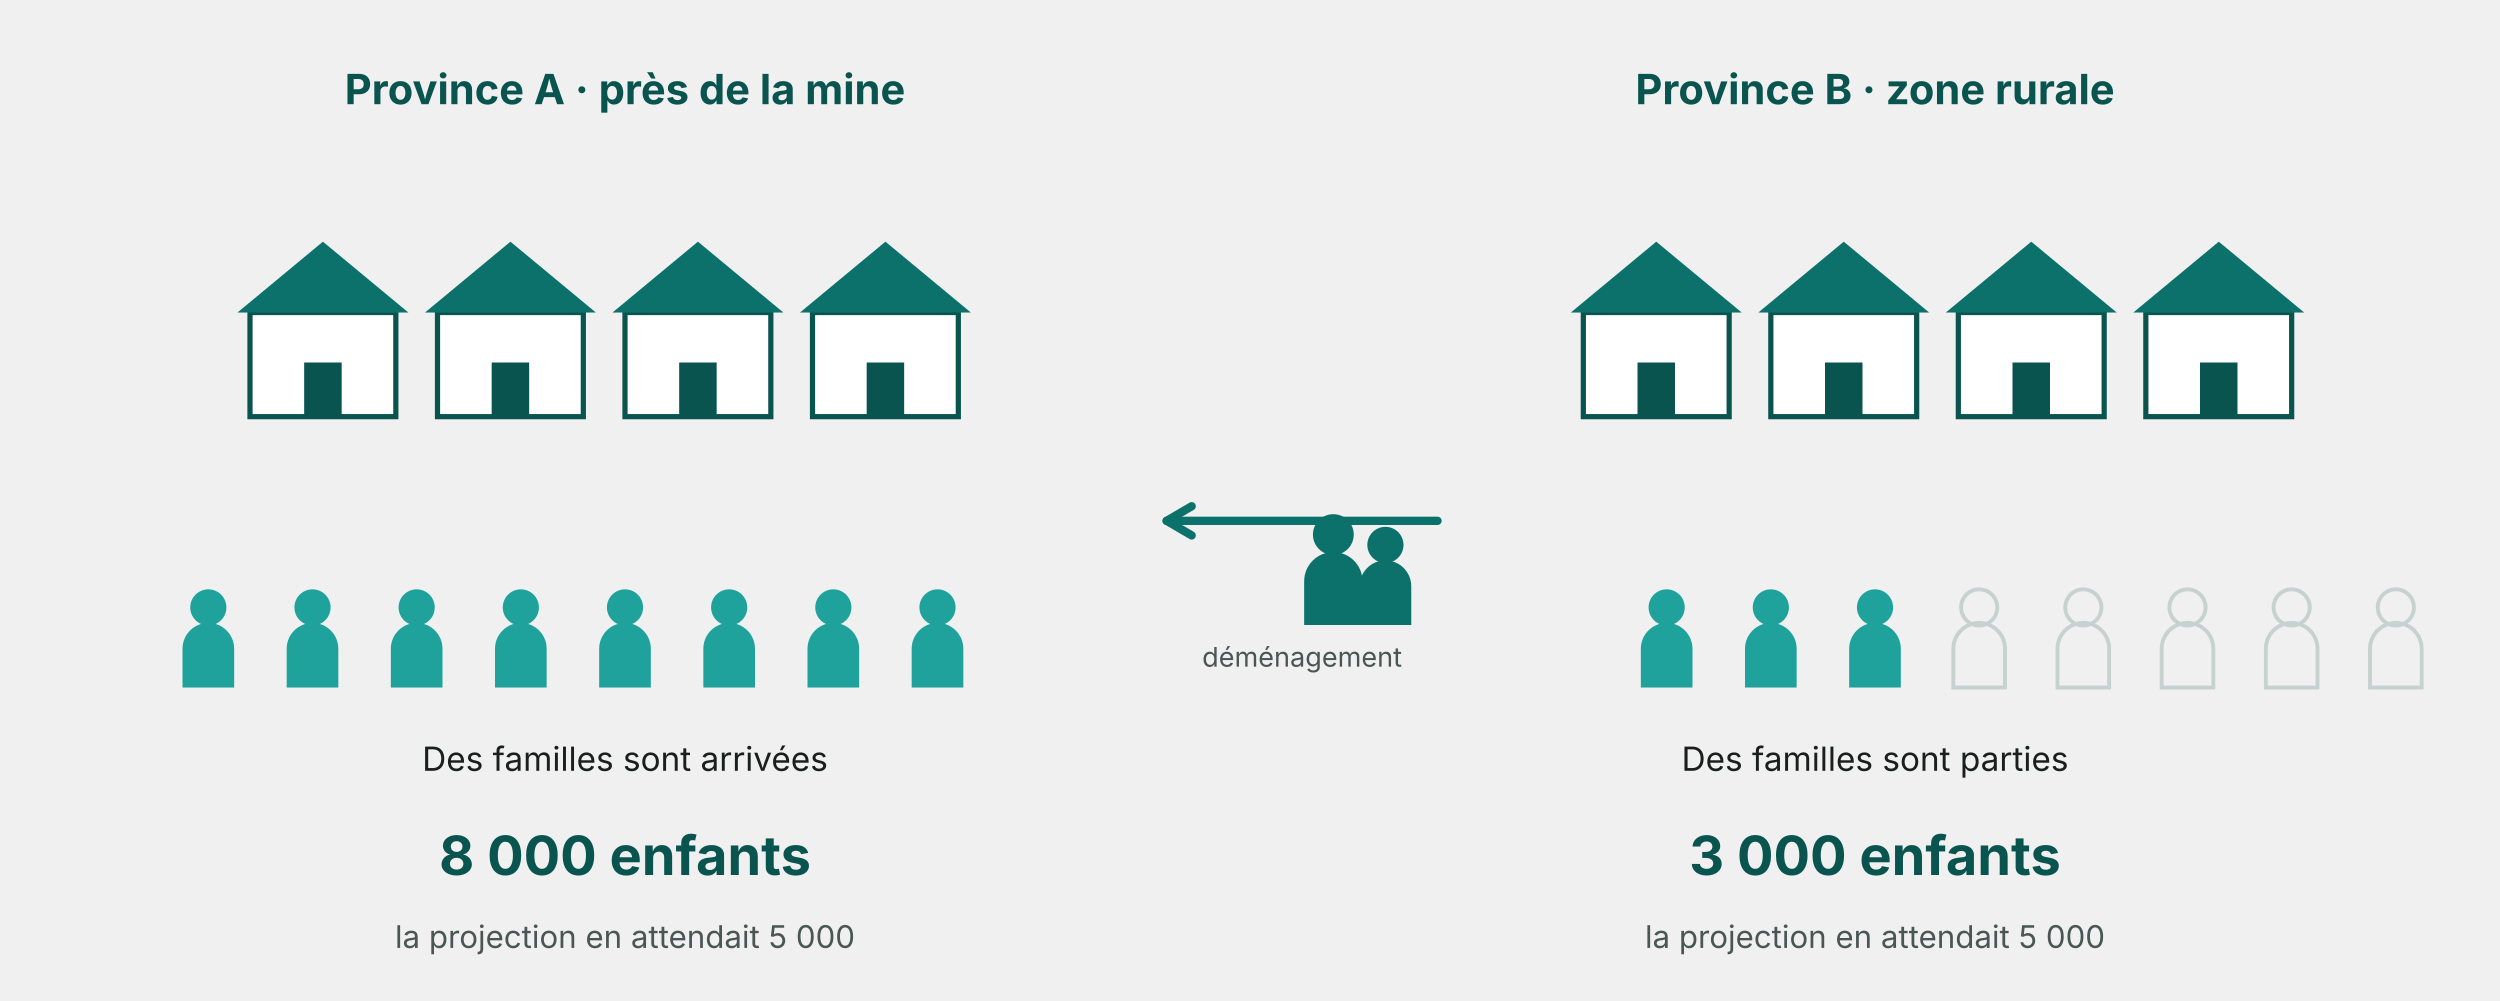
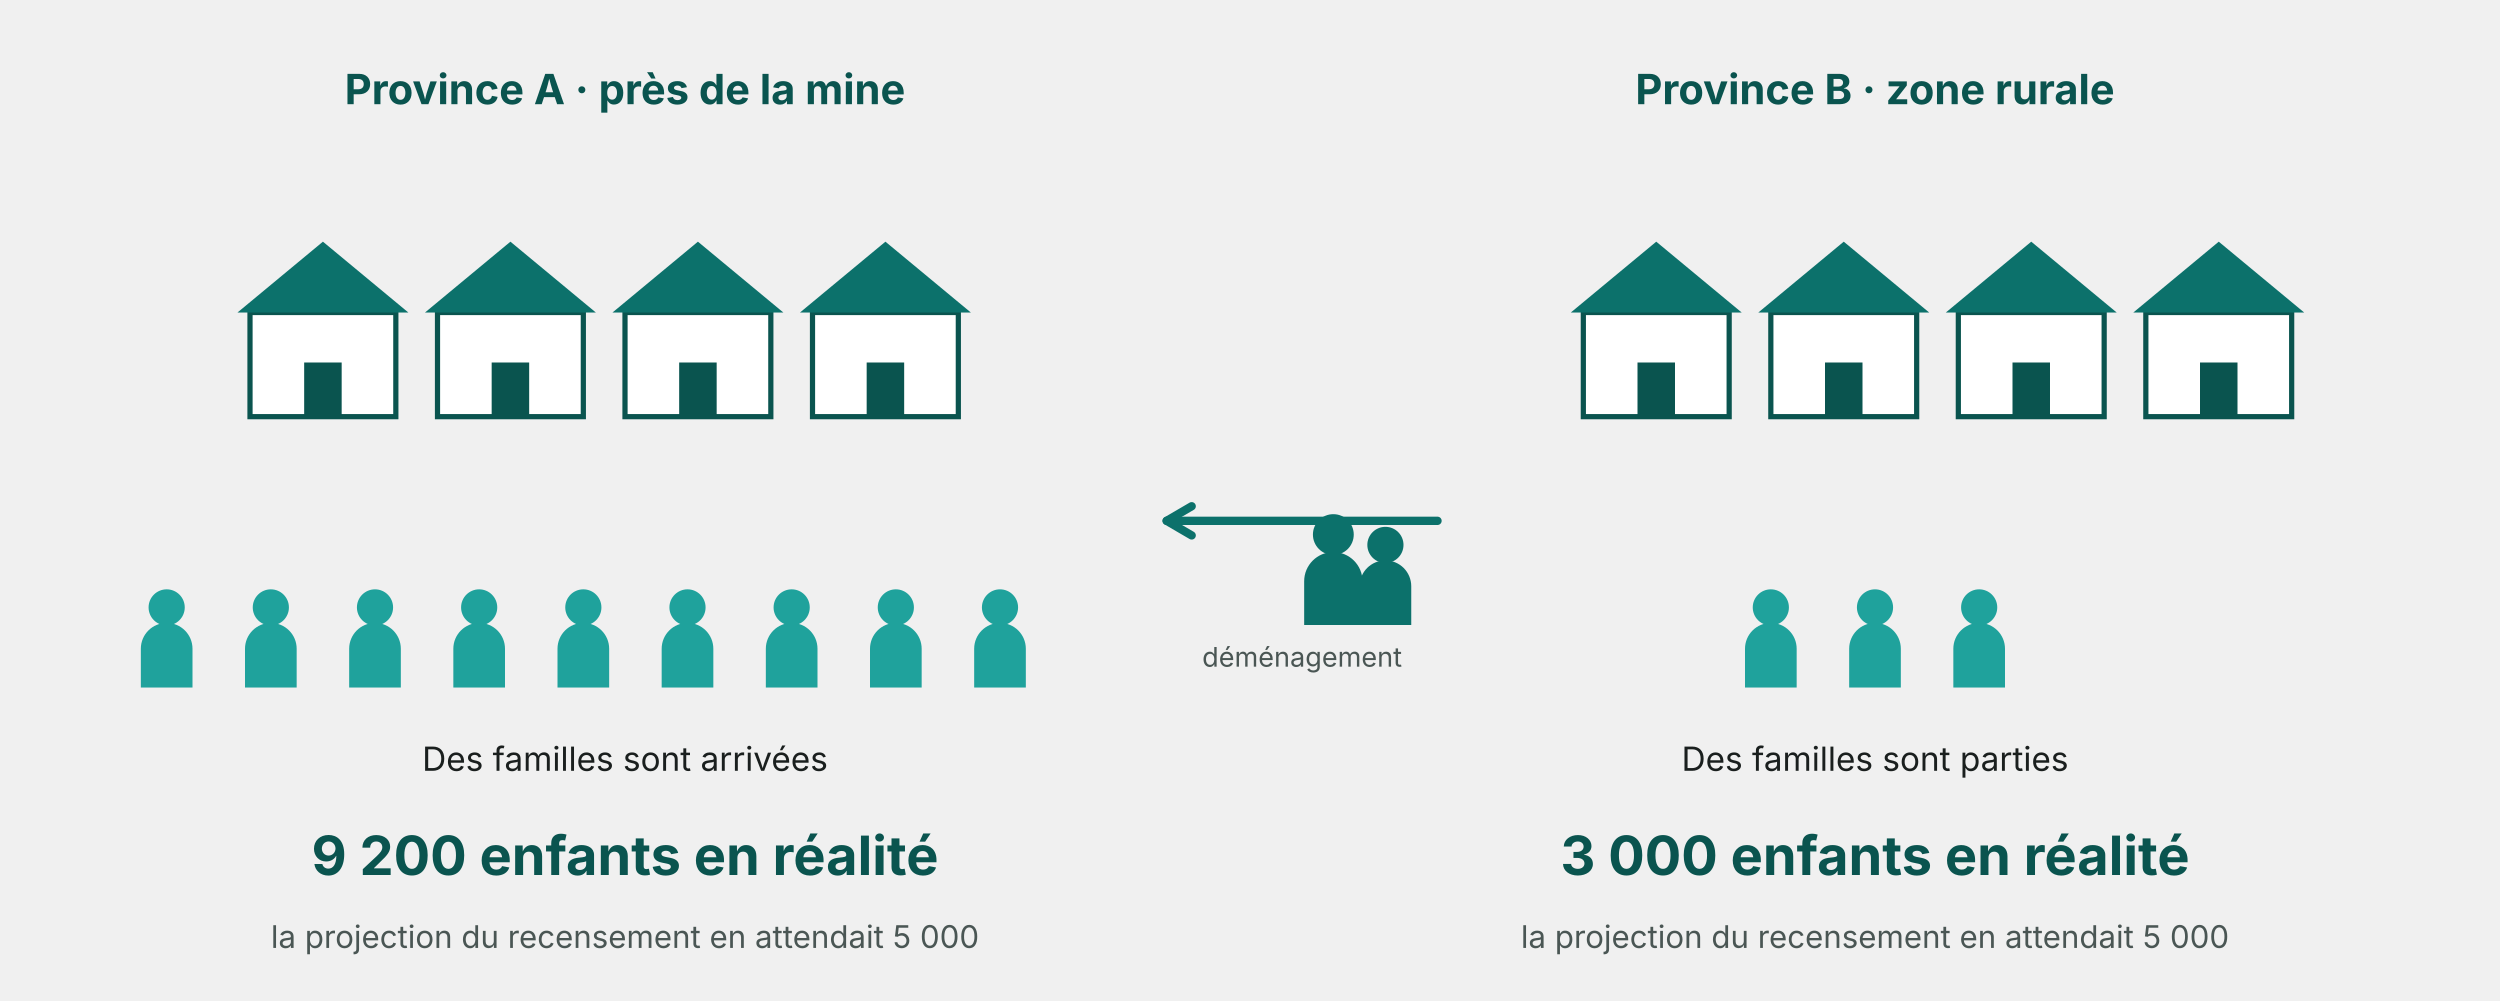
<svg xmlns="http://www.w3.org/2000/svg" viewBox="0 0 1200 480" font-family="Inter, -apple-system, 'Segoe UI', Roboto, sans-serif">
  <text x="300" y="50" text-anchor="middle" font-size="20" font-weight="700" fill="#0A544F">Province A · près de la mine</text>
  <rect x="120" y="150" width="70" height="50" fill="#FFFFFF" stroke="#0A544F" stroke-width="2.5" />
  <polygon points="114,150 155.0,116 196,150" fill="#0C716B" />
  <rect x="146.0" y="174" width="18" height="26" fill="#0A544F" />
  <rect x="210" y="150" width="70" height="50" fill="#FFFFFF" stroke="#0A544F" stroke-width="2.5" />
  <polygon points="204,150 245.0,116 286,150" fill="#0C716B" />
  <rect x="236.0" y="174" width="18" height="26" fill="#0A544F" />
  <rect x="300" y="150" width="70" height="50" fill="#FFFFFF" stroke="#0A544F" stroke-width="2.5" />
  <polygon points="294,150 335.0,116 376,150" fill="#0C716B" />
  <rect x="326.0" y="174" width="18" height="26" fill="#0A544F" />
  <rect x="390" y="150" width="70" height="50" fill="#FFFFFF" stroke="#0A544F" stroke-width="2.5" />
  <polygon points="384,150 425.0,116 466,150" fill="#0C716B" />
  <rect x="416.0" y="174" width="18" height="26" fill="#0A544F" />
-   <circle cx="100" cy="291.56" r="8.68" fill="#1FA29C" />
-   <path d="M87.6,330 v-18.6 a12.4,12.4 0 0 1 24.8,0 v18.6 z" fill="#1FA29C" />
-   <circle cx="150" cy="291.56" r="8.68" fill="#1FA29C" />
-   <path d="M137.6,330 v-18.6 a12.4,12.4 0 0 1 24.8,0 v18.6 z" fill="#1FA29C" />
-   <circle cx="200" cy="291.56" r="8.68" fill="#1FA29C" />
-   <path d="M187.6,330 v-18.6 a12.4,12.4 0 0 1 24.8,0 v18.6 z" fill="#1FA29C" />
-   <circle cx="250" cy="291.56" r="8.68" fill="#1FA29C" />
-   <path d="M237.6,330 v-18.6 a12.4,12.4 0 0 1 24.8,0 v18.6 z" fill="#1FA29C" />
-   <circle cx="300" cy="291.56" r="8.68" fill="#1FA29C" />
-   <path d="M287.6,330 v-18.6 a12.4,12.4 0 0 1 24.8,0 v18.6 z" fill="#1FA29C" />
-   <circle cx="350" cy="291.56" r="8.68" fill="#1FA29C" />
-   <path d="M337.6,330 v-18.6 a12.4,12.4 0 0 1 24.8,0 v18.6 z" fill="#1FA29C" />
-   <circle cx="400" cy="291.56" r="8.68" fill="#1FA29C" />
-   <path d="M387.6,330 v-18.6 a12.4,12.4 0 0 1 24.8,0 v18.6 z" fill="#1FA29C" />
-   <circle cx="450" cy="291.56" r="8.68" fill="#1FA29C" />
-   <path d="M437.6,330 v-18.6 a12.4,12.4 0 0 1 24.8,0 v18.6 z" fill="#1FA29C" />
+   <circle cx="80" cy="291.56" r="8.68" fill="#1FA29C" />
+   <path d="M67.6,330 v-18.6 a12.4,12.4 0 0 1 24.8,0 v18.6 z" fill="#1FA29C" />
+   <circle cx="130" cy="291.56" r="8.68" fill="#1FA29C" />
+   <path d="M117.6,330 v-18.6 a12.4,12.4 0 0 1 24.8,0 v18.6 z" fill="#1FA29C" />
+   <circle cx="180" cy="291.56" r="8.68" fill="#1FA29C" />
+   <path d="M167.6,330 v-18.6 a12.4,12.4 0 0 1 24.8,0 v18.6 z" fill="#1FA29C" />
+   <circle cx="230" cy="291.56" r="8.68" fill="#1FA29C" />
+   <path d="M217.6,330 v-18.6 a12.4,12.4 0 0 1 24.8,0 v18.6 z" fill="#1FA29C" />
+   <circle cx="280" cy="291.56" r="8.68" fill="#1FA29C" />
+   <path d="M267.6,330 v-18.6 a12.4,12.4 0 0 1 24.8,0 v18.6 z" fill="#1FA29C" />
+   <circle cx="330" cy="291.56" r="8.68" fill="#1FA29C" />
+   <path d="M317.6,330 v-18.6 a12.4,12.4 0 0 1 24.8,0 v18.6 z" fill="#1FA29C" />
+   <circle cx="380" cy="291.56" r="8.68" fill="#1FA29C" />
+   <path d="M367.6,330 v-18.6 a12.4,12.4 0 0 1 24.8,0 v18.6 z" fill="#1FA29C" />
+   <circle cx="430" cy="291.56" r="8.68" fill="#1FA29C" />
+   <path d="M417.6,330 v-18.6 a12.4,12.4 0 0 1 24.8,0 v18.6 z" fill="#1FA29C" />
+   <circle cx="480" cy="291.56" r="8.68" fill="#1FA29C" />
+   <path d="M467.6,330 v-18.6 a12.4,12.4 0 0 1 24.8,0 v18.6 z" fill="#1FA29C" />
  <text x="300" y="370" text-anchor="middle" font-size="16" font-weight="400" fill="#1A1F1E">Des familles sont arrivées</text>
-   <text x="300" y="420" text-anchor="middle" font-size="26" font-weight="700" fill="#0A544F">8 000 enfants</text>
-   <text x="300" y="455" text-anchor="middle" font-size="15" font-weight="400" fill="#4A5654">la projection en attendait 5 000</text>
+   <text x="300" y="420" text-anchor="middle" font-size="26" font-weight="700" fill="#0A544F">9 200 enfants en réalité</text>
+   <text x="300" y="455" text-anchor="middle" font-size="15" font-weight="400" fill="#4A5654">la projection du recensement en attendait 5 000</text>
  <text x="900" y="50" text-anchor="middle" font-size="20" font-weight="700" fill="#0A544F">Province B · zone rurale</text>
  <rect x="760" y="150" width="70" height="50" fill="#FFFFFF" stroke="#0A544F" stroke-width="2.5" />
  <polygon points="754,150 795.0,116 836,150" fill="#0C716B" />
  <rect x="786.0" y="174" width="18" height="26" fill="#0A544F" />
  <rect x="850" y="150" width="70" height="50" fill="#FFFFFF" stroke="#0A544F" stroke-width="2.5" />
  <polygon points="844,150 885.0,116 926,150" fill="#0C716B" />
  <rect x="876.0" y="174" width="18" height="26" fill="#0A544F" />
  <rect x="940" y="150" width="70" height="50" fill="#FFFFFF" stroke="#0A544F" stroke-width="2.5" />
  <polygon points="934,150 975.0,116 1016,150" fill="#0C716B" />
  <rect x="966.0" y="174" width="18" height="26" fill="#0A544F" />
  <rect x="1030" y="150" width="70" height="50" fill="#FFFFFF" stroke="#0A544F" stroke-width="2.5" />
  <polygon points="1024,150 1065.0,116 1106,150" fill="#0C716B" />
  <rect x="1056.0" y="174" width="18" height="26" fill="#0A544F" />
-   <circle cx="800" cy="291.56" r="8.68" fill="#1FA29C" />
-   <path d="M787.6,330 v-18.6 a12.4,12.4 0 0 1 24.8,0 v18.6 z" fill="#1FA29C" />
  <circle cx="850" cy="291.56" r="8.68" fill="#1FA29C" />
  <path d="M837.6,330 v-18.6 a12.4,12.4 0 0 1 24.8,0 v18.6 z" fill="#1FA29C" />
  <circle cx="900" cy="291.56" r="8.68" fill="#1FA29C" />
  <path d="M887.6,330 v-18.6 a12.4,12.4 0 0 1 24.8,0 v18.6 z" fill="#1FA29C" />
-   <circle cx="950" cy="291.56" r="8.68" fill="none" stroke="#C7D1CF" stroke-width="1.86" />
-   <path d="M937.6,330 v-18.6 a12.4,12.4 0 0 1 24.8,0 v18.6 z" fill="none" stroke="#C7D1CF" stroke-width="1.86" />
-   <circle cx="1000" cy="291.56" r="8.68" fill="none" stroke="#C7D1CF" stroke-width="1.86" />
-   <path d="M987.6,330 v-18.6 a12.4,12.4 0 0 1 24.8,0 v18.6 z" fill="none" stroke="#C7D1CF" stroke-width="1.86" />
-   <circle cx="1050" cy="291.56" r="8.68" fill="none" stroke="#C7D1CF" stroke-width="1.86" />
-   <path d="M1037.6,330 v-18.6 a12.4,12.4 0 0 1 24.8,0 v18.6 z" fill="none" stroke="#C7D1CF" stroke-width="1.86" />
-   <circle cx="1100" cy="291.56" r="8.68" fill="none" stroke="#C7D1CF" stroke-width="1.86" />
-   <path d="M1087.6,330 v-18.6 a12.4,12.4 0 0 1 24.8,0 v18.6 z" fill="none" stroke="#C7D1CF" stroke-width="1.86" />
-   <circle cx="1150" cy="291.56" r="8.68" fill="none" stroke="#C7D1CF" stroke-width="1.86" />
-   <path d="M1137.6,330 v-18.6 a12.4,12.4 0 0 1 24.8,0 v18.6 z" fill="none" stroke="#C7D1CF" stroke-width="1.86" />
+   <circle cx="950" cy="291.56" r="8.68" fill="#1FA29C" />
+   <path d="M937.6,330 v-18.6 a12.4,12.4 0 0 1 24.8,0 v18.6 z" fill="#1FA29C" />
  <text x="900" y="370" text-anchor="middle" font-size="16" font-weight="400" fill="#1A1F1E">Des familles sont parties</text>
-   <text x="900" y="420" text-anchor="middle" font-size="26" font-weight="700" fill="#0A544F">3 000 enfants</text>
-   <text x="900" y="455" text-anchor="middle" font-size="15" font-weight="400" fill="#4A5654">la projection en attendait 5 000</text>
+   <text x="900" y="420" text-anchor="middle" font-size="26" font-weight="700" fill="#0A544F">3 000 enfants en réalité</text>
+   <text x="900" y="455" text-anchor="middle" font-size="15" font-weight="400" fill="#4A5654">la projection du recensement en attendait 5 000</text>
  <line x1="690" y1="250" x2="560" y2="250" stroke="#0C716B" stroke-width="4" stroke-linecap="round" />
  <polyline points="572,243 560,250 572,257" fill="none" stroke="#0C716B" stroke-width="4" stroke-linecap="round" stroke-linejoin="round" />
  <circle cx="640" cy="256.6" r="9.8" fill="#0C716B" />
  <path d="M626.0,300 v-21.0 a14.0,14.0 0 0 1 28.0,0 v21.0 z" fill="#0C716B" />
  <circle cx="665" cy="261.56" r="8.68" fill="#0C716B" />
  <path d="M652.6,300 v-18.6 a12.4,12.4 0 0 1 24.8,0 v18.6 z" fill="#0C716B" />
  <text x="625" y="320" text-anchor="middle" font-size="13" font-weight="400" fill="#4A5654">déménagement</text>
</svg>
